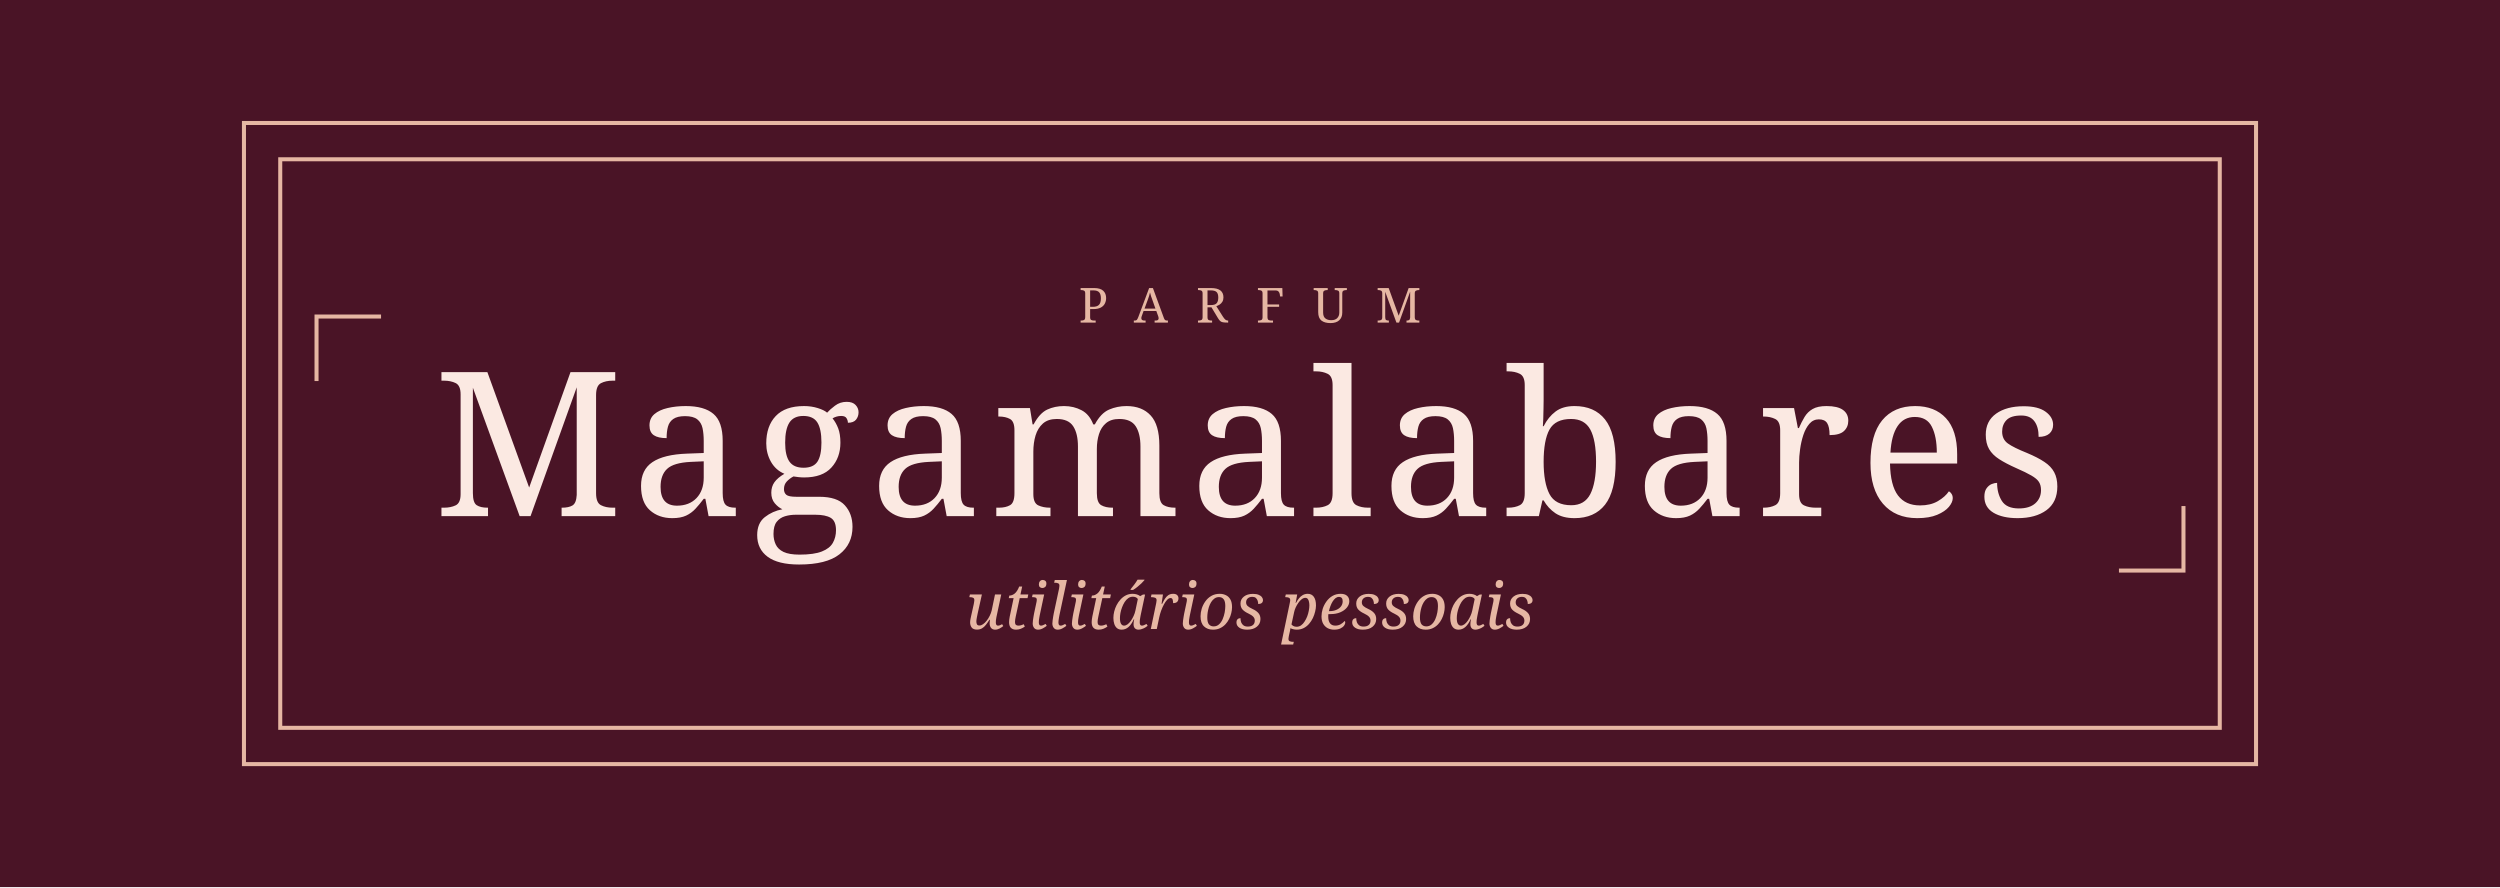
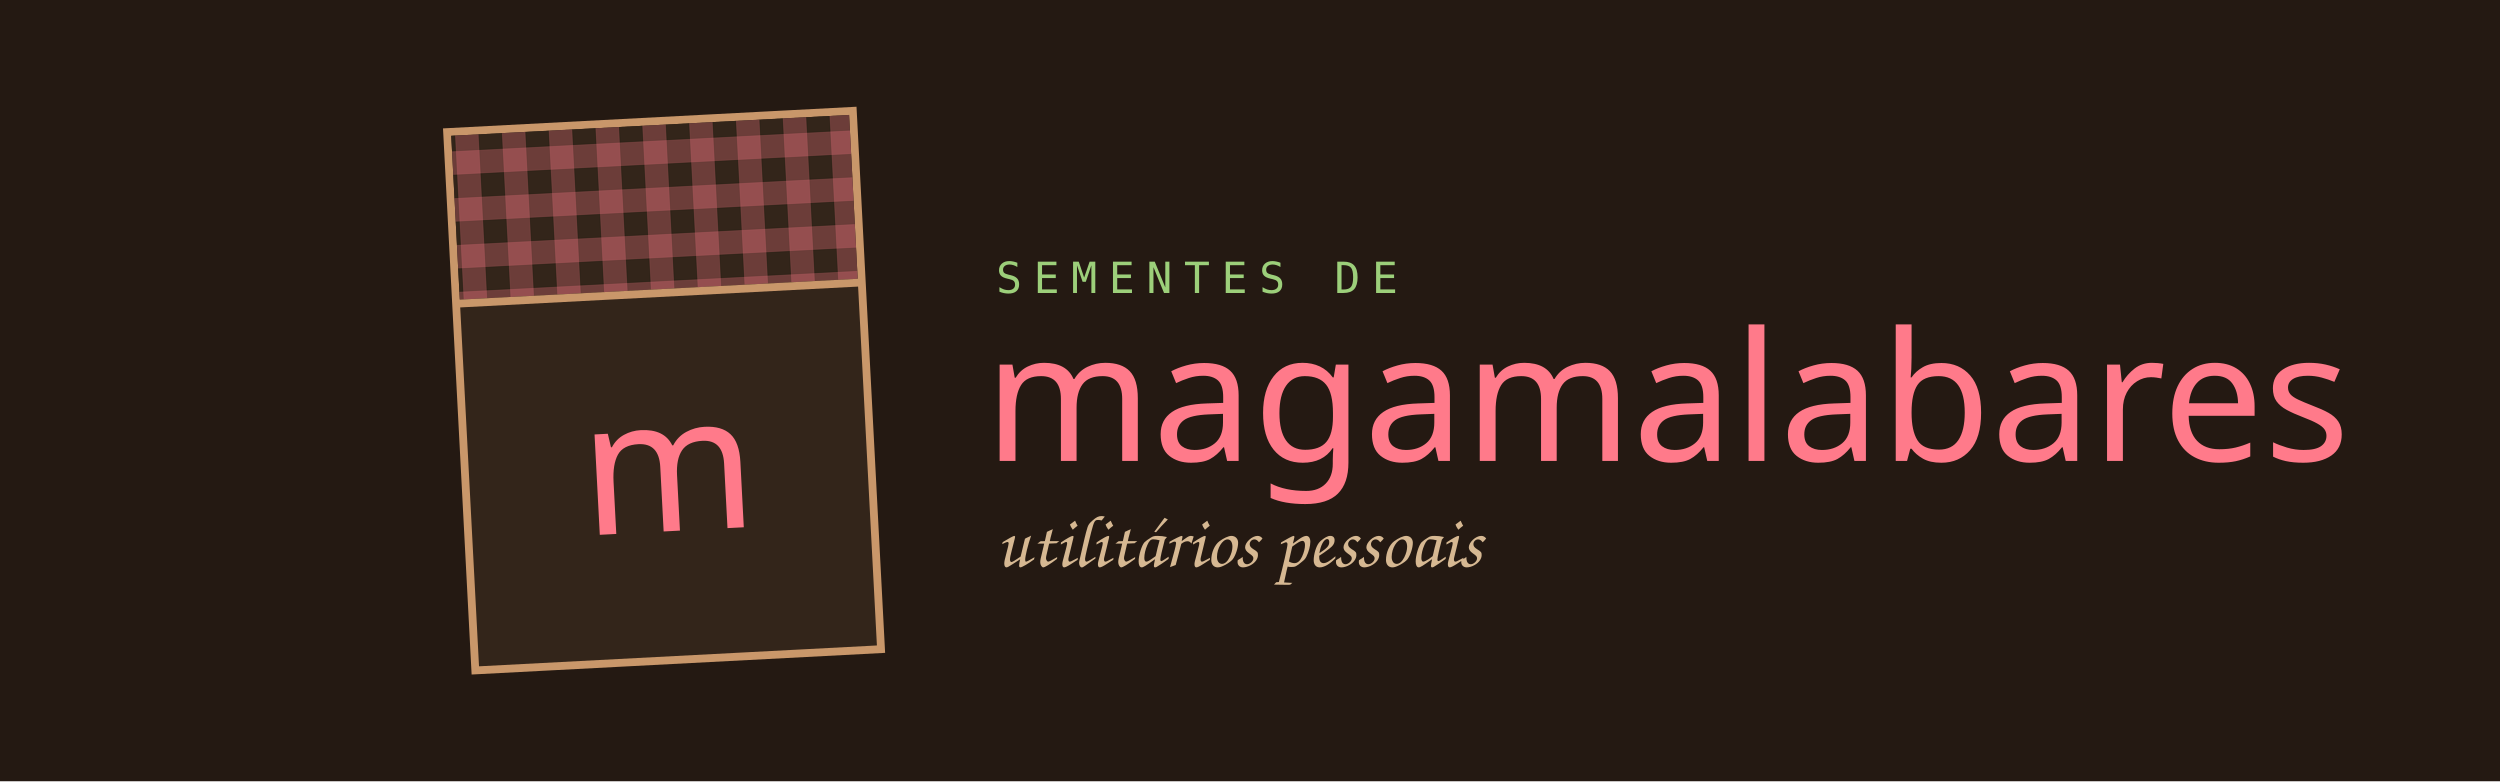
- <svg xmlns="http://www.w3.org/2000/svg" viewBox="0 0 620 220" width="620" height="220" role="img" aria-label="Magamalabares · utilitários pessoais">
-   <rect width="620" height="220" fill="#4a1426" />
-   <rect x="60.5" y="30.5" width="499" height="159" fill="none" stroke="#e6b7a3" />
-   <rect x="69.5" y="39.5" width="481" height="141" fill="none" stroke="#e6b7a3" />
-   <path d="M78.5 94.5V78.5H94.5" fill="none" stroke="#e6b7a3" />
-   <path d="M541.5 125.5V141.5H525.5" fill="none" stroke="#e6b7a3" />
-   <text x="310" y="80" text-anchor="middle" font-family="Italiana, Didot, 'Bodoni 72', Georgia, serif" font-size="12" letter-spacing="7" fill="#e6b7a3">PARFUM</text>
-   <text x="310" y="128" text-anchor="middle" font-family="Italiana, Didot, 'Bodoni 72', Georgia, serif" font-size="50" letter-spacing="2" fill="#fbe9e2">Magamalabares</text>
-   <text x="310" y="156" text-anchor="middle" font-family="'Cormorant Garamond', Garamond, Georgia, serif" font-style="italic" font-size="16" fill="#e6b7a3">utilitários pessoais</text>
+ <svg xmlns="http://www.w3.org/2000/svg" viewBox="0 0 1280 400" width="1280" height="400" role="img" aria-label="Sementes de magamalabares · utilitários pessoais">
+   <defs>
+     <pattern id="xadrez" width="24" height="24" patternUnits="userSpaceOnUse">
+       <rect width="24" height="24" fill="#33251a" />
+       <rect width="12" height="24" fill="#ff7a8a" fill-opacity=".28" />
+       <rect width="24" height="12" fill="#ff7a8a" fill-opacity=".28" />
+     </pattern>
+   </defs>
+   <rect width="1280" height="400" fill="#241912" />
+   <g transform="rotate(-3 340 200)">
+     <rect x="236" y="62" width="208" height="276" fill="#33251a" stroke="#c9976a" stroke-width="4" />
+     <rect x="238" y="64" width="204" height="84" fill="url(#xadrez)" />
+     <line x1="236" y1="150" x2="444" y2="150" stroke="#c9976a" stroke-width="4" />
+     <text x="340" y="272" text-anchor="middle" font-family="'Cherry Bomb One', 'Arial Rounded MT Bold', 'Arial Black', sans-serif" font-size="96" fill="#ff7a8a">m</text>
+   </g>
+   <text x="510" y="150" font-family="'DM Mono', Consolas, monospace" font-size="22" letter-spacing="6" fill="#9ccf7a">SEMENTES DE</text>
+   <text x="504" y="236" font-family="'Cherry Bomb One', 'Arial Rounded MT Bold', 'Arial Black', sans-serif" font-size="92" fill="#ff7a8a">magamalabares</text>
+   <text x="510" y="290" font-family="'Patrick Hand', 'Segoe Print', 'Comic Sans MS', cursive" font-size="38" fill="#d6b892">utilitários pessoais</text>
</svg>
